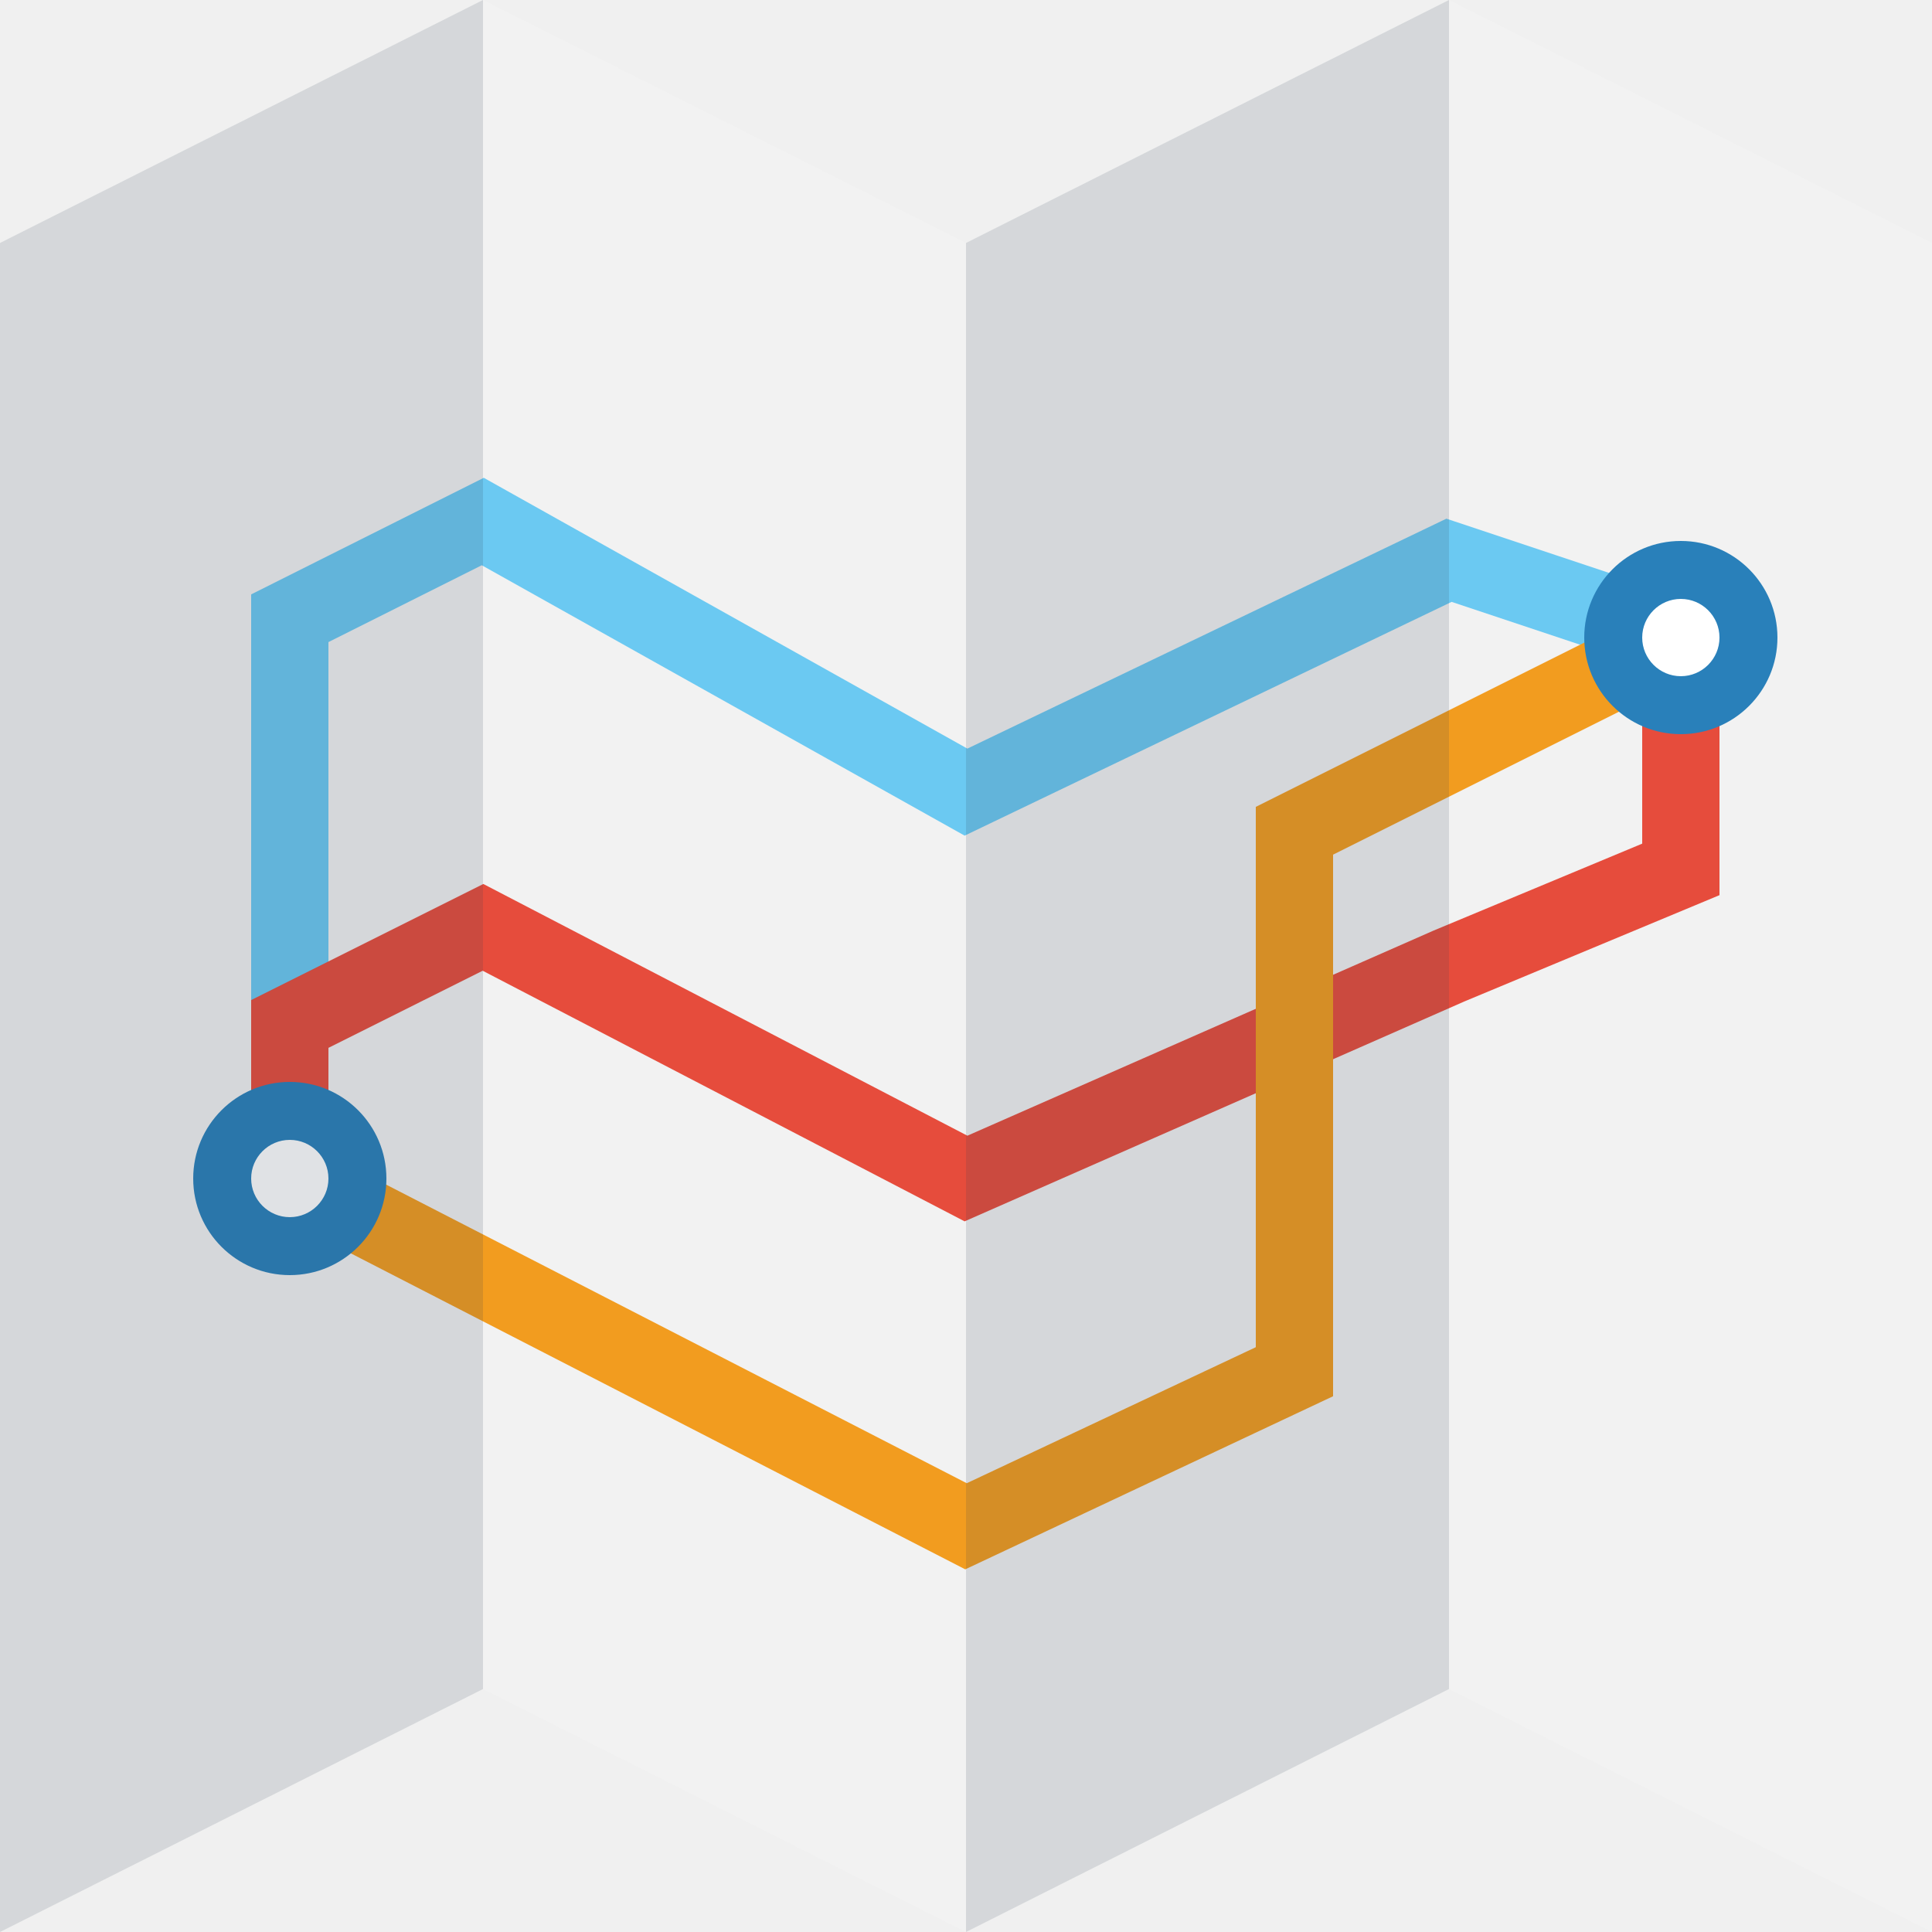
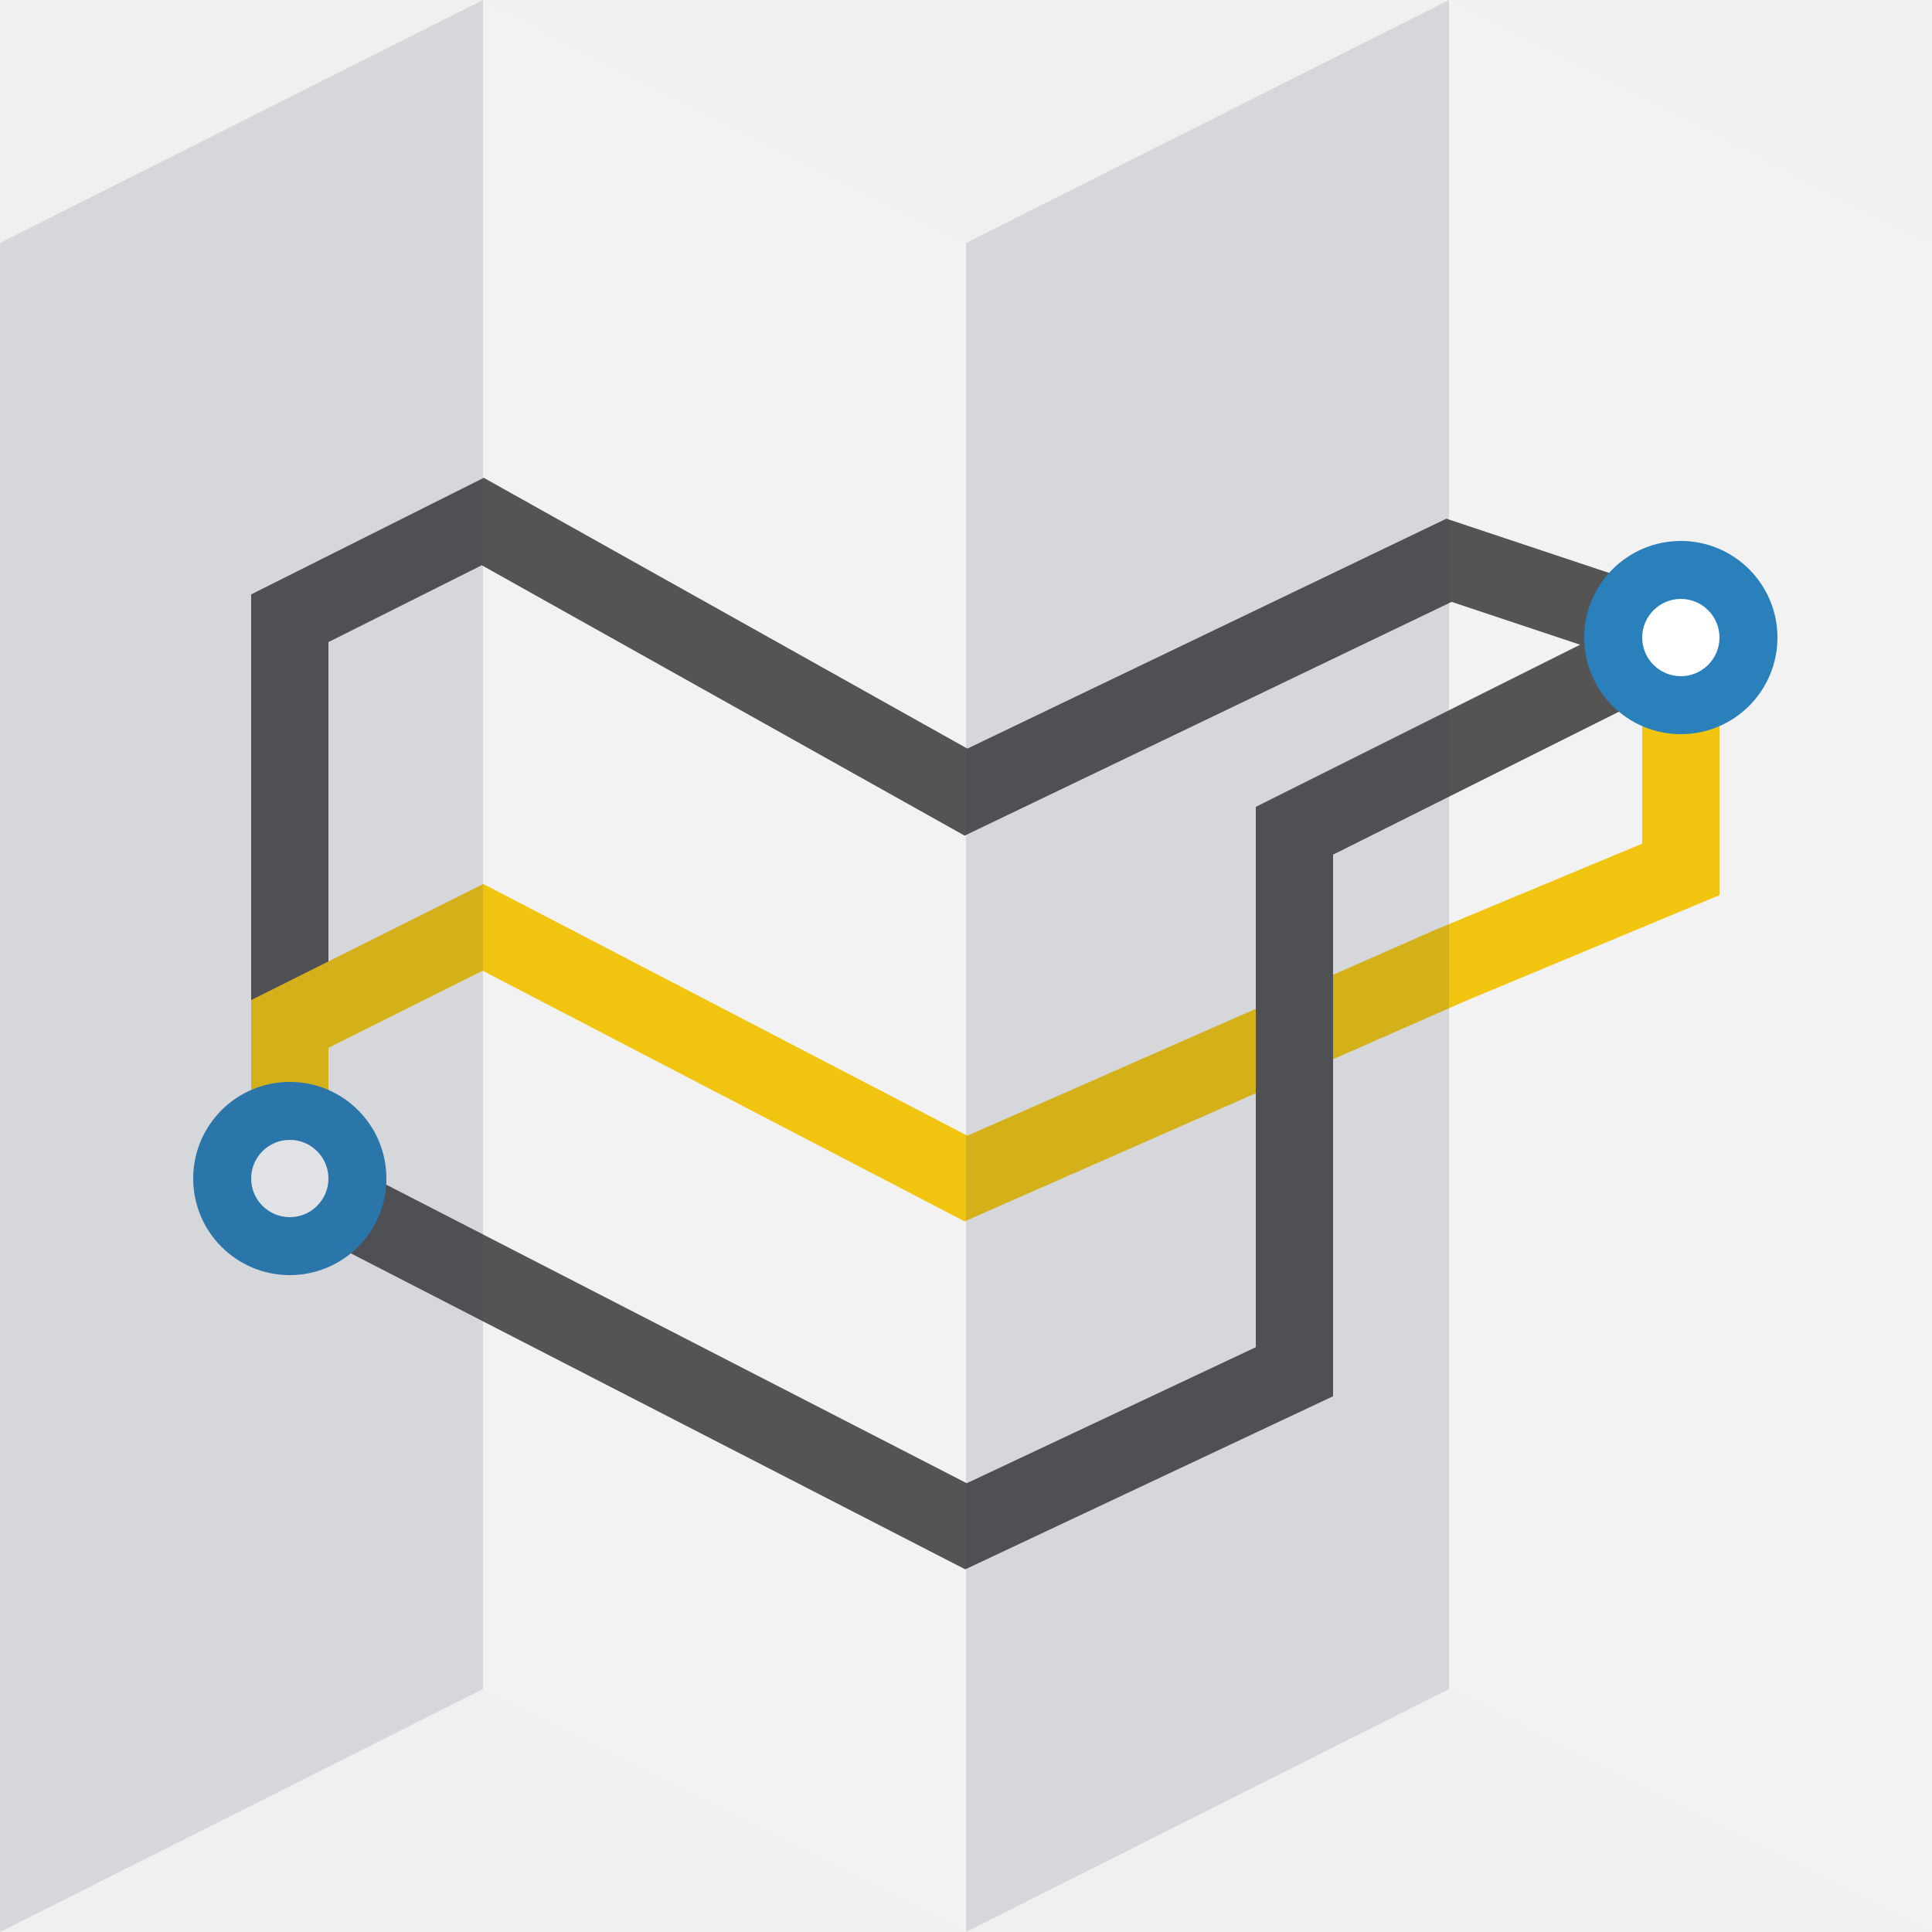
- <svg xmlns="http://www.w3.org/2000/svg" width="100" height="100">
-   <path fill-rule="evenodd" clip-rule="evenodd" fill="#F2F2F2" d="M75 87.425l-25 12.575-25-12.575-25 12.575v-87.424l25-12.576 25 12.576 25-12.576 25 12.576v87.424l-25-12.575z" />
-   <path clip-rule="evenodd" stroke="#6BC9F2" stroke-width="4" stroke-miterlimit="10" d="M15 60v-28l9.988-5.006 25.012 14.006 25-12 12 4" fill="none" />
-   <path clip-rule="evenodd" stroke="#E64C3C" stroke-width="4" stroke-miterlimit="10" d="M15 61v-8l10-5 25 13 25-11 12-5v-13" fill="none" />
-   <path clip-rule="evenodd" stroke="#F29C1F" stroke-width="4" stroke-miterlimit="10" d="M15 61l35 18 17-8v-28l20-10" fill="none" />
-   <path fill-rule="evenodd" clip-rule="evenodd" fill="#fff" d="M87 36.5c-1.93 0-3.5-1.57-3.5-3.5s1.57-3.5 3.5-3.5 3.5 1.57 3.5 3.5-1.57 3.5-3.5 3.5z" />
-   <path fill="#2980BA" d="M87 31c1.103 0 2 .897 2 2s-.897 2-2 2-2-.897-2-2 .897-2 2-2m0-3c-2.761 0-5 2.239-5 5s2.239 5 5 5 5-2.239 5-5-2.239-5-5-5z" />
-   <path fill-rule="evenodd" clip-rule="evenodd" fill="#fff" d="M15 64.5c-1.93 0-3.5-1.57-3.5-3.5s1.57-3.5 3.5-3.5 3.5 1.57 3.5 3.5-1.57 3.5-3.5 3.5z" />
-   <path fill="#2980BA" d="M15 59c1.103 0 2 .897 2 2s-.897 2-2 2-2-.897-2-2 .897-2 2-2m0-3c-2.761 0-5 2.239-5 5s2.239 5 5 5 5-2.239 5-5-2.239-5-5-5z" />
-   <path opacity=".15" fill-rule="evenodd" clip-rule="evenodd" fill="#2C3E50" d="M0 100l25-12.576v-87.424l-25 12.576v87.424zm50-87.424v87.424l25-12.576v-87.424l-25 12.576z" />
+ <svg xmlns="http://www.w3.org/2000/svg" version="1.1" id="Layer_1" x="0px" y="0px" width="100px" height="100px" viewBox="0 0 100 100" enable-background="new 0 0 100 100" xml:space="preserve">
+   <path fill="#F2F2F2" d="M75,87.425L50,100L25,87.425L0,100V12.576L25,0l25,12.576L75,0l25,12.576V100L75,87.425z" />
+   <path fill="none" stroke="#545454" stroke-width="4" stroke-miterlimit="10" d="M15,60V32l9.988-5.006L50,41l25-12l12,4" />
+   <path fill="none" stroke="#F1C40F" stroke-width="4" stroke-miterlimit="10" d="M15,61v-8l10-5l25,13l25-11l12-5V32" />
+   <path fill="none" stroke="#545454" stroke-width="4" stroke-miterlimit="10" d="M15,61l35,18l17-8V43l20-10" />
+   <path fill="#FFFFFF" d="M87,36.5c-1.93,0-3.5-1.57-3.5-3.5s1.57-3.5,3.5-3.5s3.5,1.57,3.5,3.5S88.93,36.5,87,36.5z" />
+   <path fill="#2980BA" d="M87,31c1.103,0,2,0.897,2,2s-0.897,2-2,2s-2-0.897-2-2S85.897,31,87,31 M87,28c-2.761,0-5,2.239-5,5  s2.239,5,5,5s5-2.239,5-5S89.761,28,87,28z" />
+   <path fill="#FFFFFF" d="M15,64.5c-1.93,0-3.5-1.57-3.5-3.5s1.57-3.5,3.5-3.5s3.5,1.57,3.5,3.5S16.93,64.5,15,64.5z" />
+   <path fill="#2980BA" d="M15,59c1.103,0,2,0.897,2,2s-0.897,2-2,2s-2-0.897-2-2S13.897,59,15,59 M15,56c-2.761,0-5,2.239-5,5  s2.239,5,5,5s5-2.239,5-5S17.761,56,15,56z" />
+   <path opacity="0.15" fill="#2C3E50" enable-background="new    " d="M0,100l25-12.576V0L0,12.576V100z M50,12.576V100l25-12.576V0  C75,0,50,12.576,50,12.576z" />
</svg>
